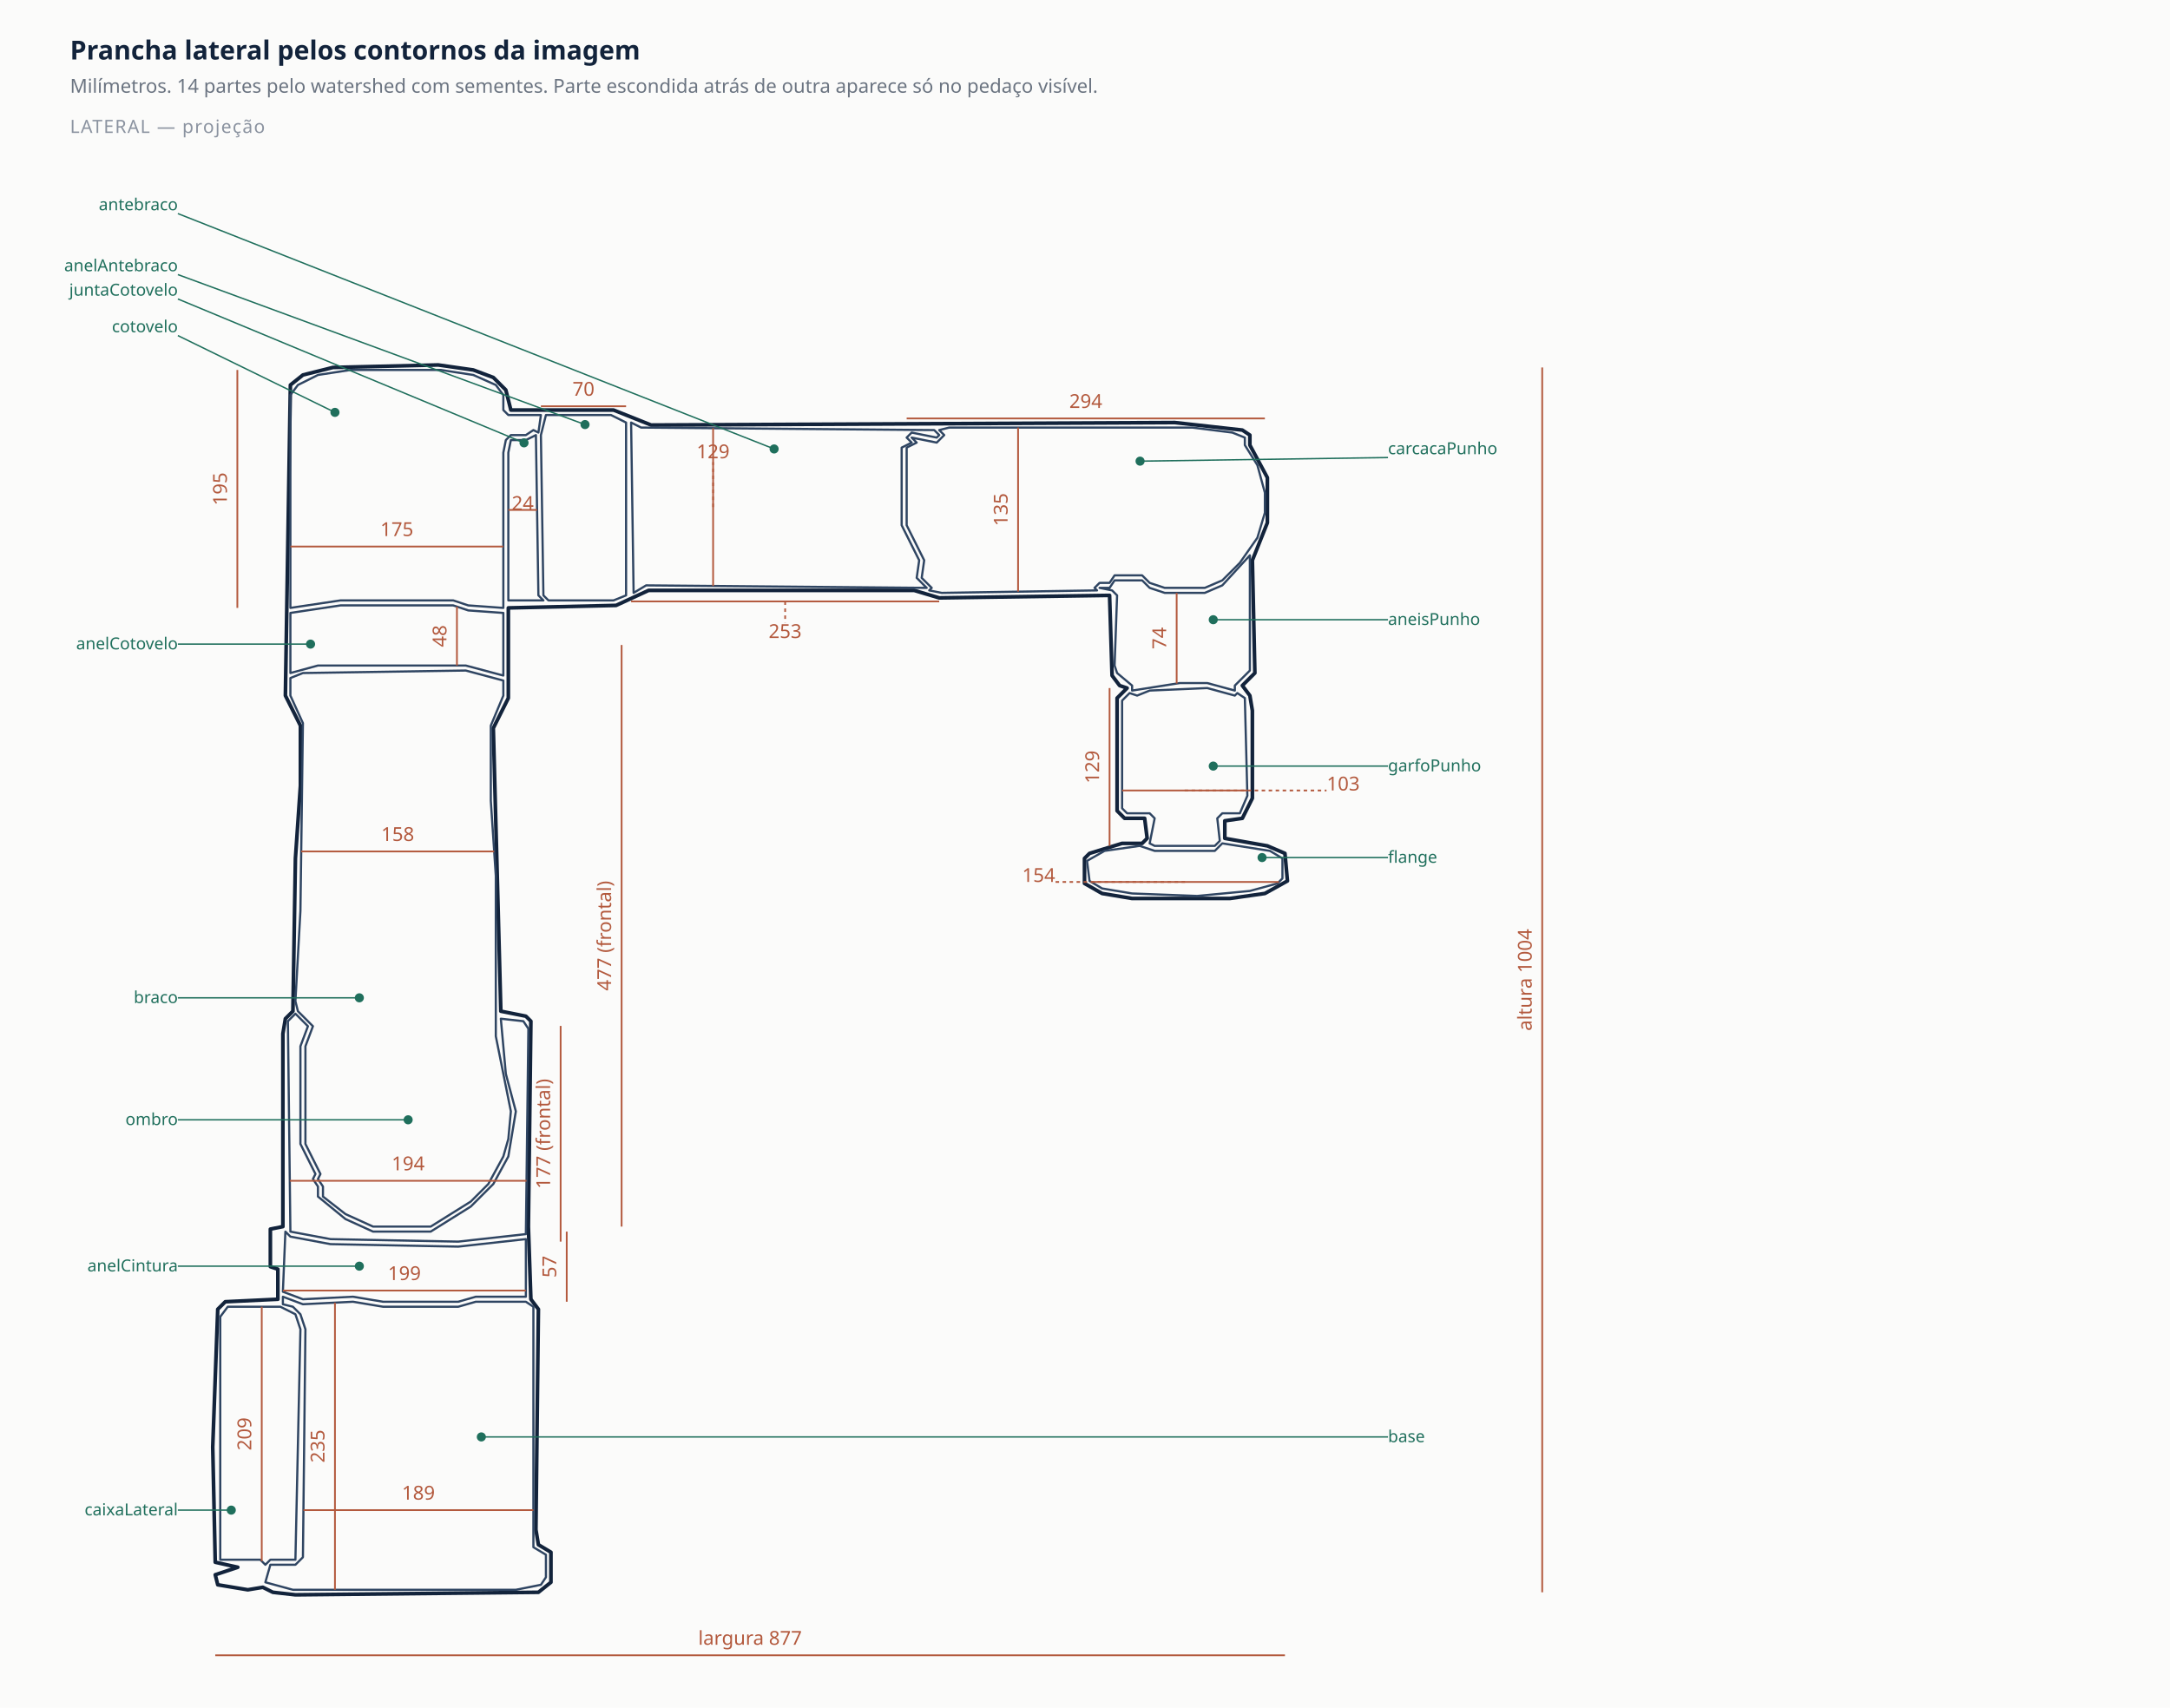
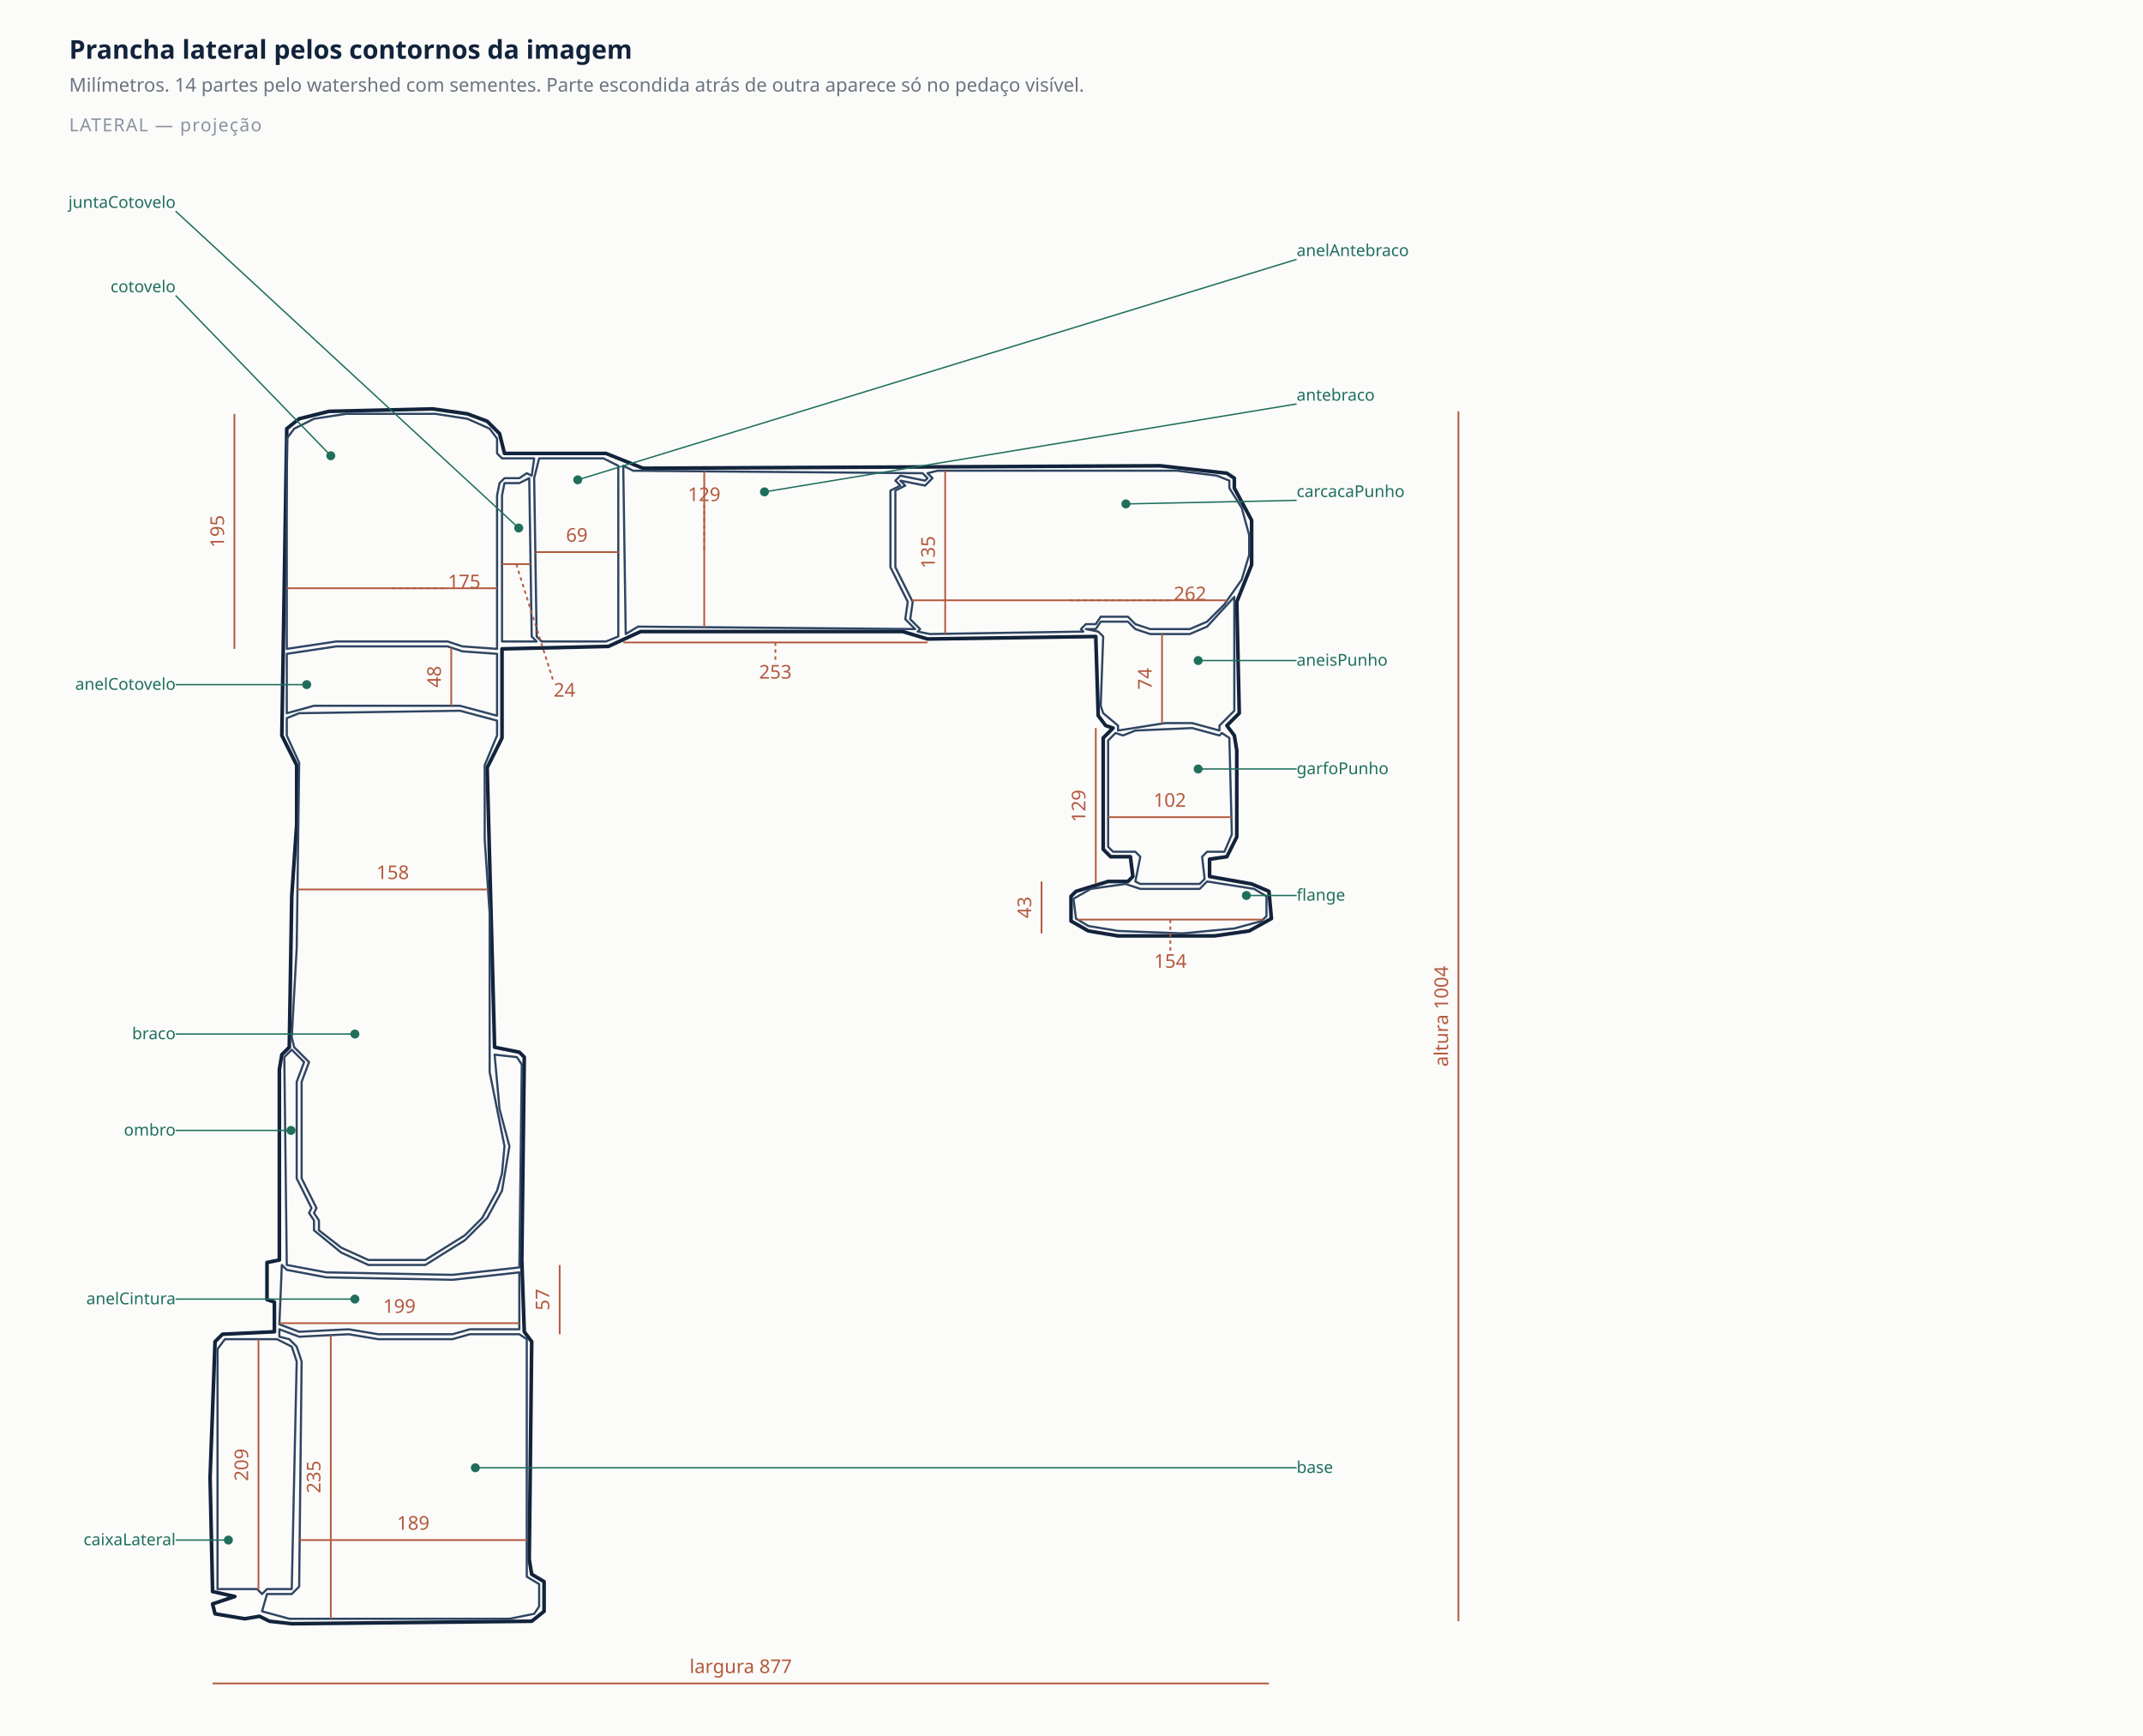
- <svg xmlns="http://www.w3.org/2000/svg" viewBox="0 0 1240 976" width="1240" height="976" font-family="ui-sans-serif, system-ui, sans-serif">
-   <rect width="1240" height="976" fill="#fbfbfa" />
+ <svg xmlns="http://www.w3.org/2000/svg" viewBox="0 0 1240 1004" width="1240" height="1004" font-family="ui-sans-serif, system-ui, sans-serif">
+   <rect width="1240" height="1004" fill="#fbfbfa" />
  <style>
  .contorno{fill:none;stroke:#12233b;stroke-width:2.1;stroke-linejoin:round;stroke-linecap:round}
  .painel{fill:none;stroke:#2f4562;stroke-width:1.25;stroke-linejoin:round;stroke-linecap:round}
  .vidro{fill:none;stroke:#3d6b86;stroke-width:1.35;stroke-linejoin:round}
  .cromo{fill:none;stroke:#8a94a2;stroke-width:1.4;stroke-linejoin:round}
  .roda{fill:none;stroke:#8a94a2;stroke-width:1.6}
  .aro{fill:none;stroke:#c0c6cf;stroke-width:1.1}
  .eixo{fill:none;stroke:#c8ccd2;stroke-width:1;stroke-dasharray:9 4 2 4}
  .carater{fill:none;stroke:#b3593d;stroke-width:1.7;stroke-dasharray:6 3}
  .cota{stroke:#b3593d;stroke-width:1;fill:none}
  .cotat{fill:#b3593d;font-size:11px}
  .lm{fill:#1f6f5c}
  .lmt{fill:#1f6f5c;font-size:9.5px}
  .tit{fill:#12233b;font-size:15px;font-weight:600}
  .sub{fill:#6b7481;font-size:11px}
  .rot{fill:#8b93a0;font-size:10.5px;letter-spacing:.06em}
</style>
  <text x="40" y="34" class="tit">Prancha lateral pelos contornos da imagem</text>
  <text x="40" y="53" class="sub">Milímetros. 14 partes pelo watershed com sementes. Parte escondida atrás de outra aparece só no pedaço visível.</text>
  <text x="40" y="76" class="rot">LATERAL — projeção</text>
-   <path class="contorno" d="M 709.91 245.79 L 671.26 241.49 L 372.08 242.92 L 350.6 234.34 L 291.92 234.34 L 289.05 222.88 L 281.89 215.72 L 270.44 211.43 L 250.4 208.57 L 190.28 210 L 173.1 214.29 L 165.94 220.02 L 163.08 397.53 L 171.67 414.7 L 171.67 449.06 L 168.81 490.57 L 167.38 577.9 L 163.08 582.19 L 161.65 590.78 L 161.65 701 L 154.49 702.44 L 154.49 723.91 L 158.78 725.34 L 158.78 742.52 L 128.72 743.95 L 124.43 748.24 L 121.56 826.98 L 123 892.82 L 135.88 895.69 L 123 899.98 L 124.43 905.71 L 141.61 908.57 L 150.19 907.14 L 155.92 910 L 168.81 911.44 L 307.66 910 L 314.82 904.28 L 314.82 887.1 L 307.66 882.81 L 306.23 874.22 L 307.66 748.24 L 303.36 742.52 L 301.93 701 L 303.36 583.62 L 300.5 580.76 L 286.19 577.9 L 281.89 416.13 L 290.48 398.96 L 290.48 347.42 L 352.04 345.99 L 370.64 337.41 L 522.38 337.41 L 536.7 341.7 L 634.04 340.26 L 635.47 386.08 L 639.77 391.8 L 644.06 393.23 L 638.34 398.96 L 638.34 463.37 L 642.63 467.67 L 654.08 467.67 L 655.51 479.12 L 652.65 481.99 L 641.2 481.99 L 622.59 487.71 L 619.72 490.57 L 619.72 504.89 L 629.75 510.62 L 646.92 513.48 L 702.75 513.48 L 722.79 510.62 L 735.68 503.46 L 734.25 487.71 L 724.22 483.42 L 699.89 479.12 L 699.89 469.1 L 709.91 467.67 L 715.64 456.22 L 715.64 406.12 L 714.21 397.53 L 709.91 391.8 L 717.07 384.64 L 715.64 320.22 L 724.22 298.75 L 724.22 272.99 L 714.21 254.38 L 714.21 248.65 L 709.91 245.79" />
-   <path class="painel" d="M 714.21 317.36 L 698.46 334.54 L 688.44 338.83 L 665.54 338.83 L 656.95 335.97 L 652.65 331.68 L 636.91 331.68 L 634.04 335.97 L 628.32 335.97 L 635.47 337.41 L 638.34 340.26 L 636.91 380.35 L 638.34 384.64 L 646.92 391.8 L 646.92 394.66 L 674.12 390.37 L 689.87 390.37 L 705.62 394.66 L 705.62 391.8 L 714.21 383.21 L 714.21 317.36" />
-   <path class="painel" d="M 311.96 237.2 L 309.09 248.65 L 310.52 340.26 L 313.39 343.13 L 350.6 343.13 L 357.76 340.26 L 357.76 241.49 L 349.17 237.2 L 311.96 237.2" />
-   <path class="painel" d="M 163.08 703.87 L 161.65 738.23 L 173.1 742.52 L 201.73 741.08 L 218.9 743.95 L 261.85 743.95 L 271.88 741.08 L 300.5 741.08 L 300.5 708.16 L 261.85 712.45 L 188.85 711.03 L 165.94 706.73 L 163.08 703.87" />
-   <path class="painel" d="M 165.94 350.29 L 165.94 384.64 L 181.69 380.35 L 266.15 380.35 L 287.62 386.08 L 287.62 350.29 L 267.58 348.86 L 258.99 345.99 L 194.57 345.99 L 165.94 350.29" />
-   <path class="painel" d="M 360.63 241.49 L 362.06 338.83 L 369.22 334.54 L 529.54 335.97 L 523.82 330.25 L 525.25 320.22 L 515.23 300.18 L 515.23 255.81 L 520.96 252.95 L 518.09 250.08 L 520.96 247.22 L 535.27 250.08 L 536.7 248.65 L 533.84 245.79 L 366.35 244.35 L 360.63 241.49" />
-   <path class="painel" d="M 161.65 741.08 L 161.65 745.38 L 167.38 746.81 L 171.67 751.11 L 174.53 759.7 L 173.1 889.96 L 168.81 894.26 L 154.49 894.26 L 151.63 904.28 L 167.38 908.57 L 294.77 908.57 L 309.09 905.71 L 311.96 901.41 L 311.96 888.53 L 304.8 884.24 L 304.8 746.81 L 300.5 743.95 L 271.88 743.95 L 261.85 746.81 L 218.9 746.81 L 201.73 743.95 L 173.1 745.38 L 161.65 741.08" />
-   <path class="painel" d="M 173.1 384.64 L 165.94 387.5 L 165.94 397.53 L 173.1 413.28 L 171.67 520.63 L 168.81 572.17 L 170.23 577.9 L 178.82 586.49 L 174.53 597.94 L 174.53 653.77 L 183.12 670.94 L 181.69 673.81 L 184.55 678.1 L 184.55 683.83 L 197.43 693.85 L 213.18 701 L 246.1 701 L 269.01 686.69 L 279.03 676.67 L 287.62 660.92 L 290.48 650.9 L 291.92 635.16 L 283.32 592.21 L 283.32 500.59 L 280.46 457.65 L 280.46 414.7 L 287.62 397.53 L 287.62 388.94 L 266.15 383.21 L 173.1 384.64" />
-   <path class="painel" d="M 130.15 746.81 L 125.86 752.54 L 125.86 891.39 L 148.76 891.39 L 151.63 894.26 L 154.49 891.39 L 168.81 891.39 L 171.67 759.7 L 168.81 751.11 L 160.22 746.81 L 130.15 746.81" />
-   <path class="painel" d="M 518.09 255.81 L 518.09 300.18 L 528.11 320.22 L 526.68 330.25 L 532.41 335.97 L 530.97 337.41 L 538.13 338.83 L 626.88 337.41 L 625.45 335.97 L 628.32 333.11 L 634.04 333.11 L 636.91 328.82 L 652.65 328.82 L 656.95 333.11 L 665.54 335.97 L 688.44 335.97 L 698.46 331.68 L 708.48 321.66 L 718.5 307.34 L 722.79 293.03 L 722.79 281.58 L 718.5 265.83 L 711.34 254.38 L 711.34 250.08 L 704.18 247.22 L 681.28 244.35 L 542.43 244.35 L 536.7 245.79 L 539.56 248.65 L 535.27 252.95 L 520.96 250.08 L 523.82 252.95 L 518.09 255.81" />
-   <path class="painel" d="M 309.09 237.2 L 290.48 237.2 L 287.62 234.34 L 287.62 225.75 L 283.32 220.02 L 270.44 214.29 L 251.83 211.43 L 200.3 211.43 L 181.69 214.29 L 170.23 220.02 L 165.94 225.75 L 165.94 347.42 L 194.57 343.13 L 258.99 343.13 L 267.58 345.99 L 287.62 347.42 L 287.62 258.67 L 289.05 251.51 L 291.92 248.65 L 300.5 248.65 L 304.8 245.79 L 307.66 247.22 L 309.09 237.2" />
-   <path class="painel" d="M 732.82 490.57 L 725.66 486.28 L 698.46 481.99 L 694.17 486.28 L 659.81 486.28 L 651.22 483.42 L 631.18 486.28 L 621.16 492 L 622.59 503.46 L 629.75 507.75 L 646.92 510.62 L 684.14 512.04 L 714.21 509.18 L 729.95 504.89 L 732.82 502.03 L 732.82 490.57" />
-   <path class="painel" d="M 645.5 396.09 L 641.2 400.39 L 641.2 461.95 L 644.06 464.8 L 656.95 464.8 L 659.81 467.67 L 656.95 481.99 L 659.81 483.42 L 694.17 483.42 L 697.03 480.55 L 695.59 467.67 L 698.46 464.8 L 708.48 464.8 L 712.78 454.79 L 711.34 398.96 L 707.05 396.09 L 705.62 397.53 L 689.87 393.23 L 656.95 394.66 L 649.79 397.53 L 645.5 396.09" />
-   <path class="painel" d="M 306.23 248.65 L 300.5 251.51 L 291.92 251.51 L 290.48 258.67 L 290.48 343.13 L 310.52 343.13 L 307.66 340.26 L 306.23 248.65" />
-   <path class="painel" d="M 164.51 583.62 L 165.94 703.87 L 188.85 708.16 L 261.85 709.59 L 300.5 705.3 L 301.93 587.91 L 299.07 583.62 L 286.19 582.19 L 289.05 613.69 L 294.77 635.16 L 290.48 660.92 L 281.89 676.67 L 269.01 689.55 L 246.1 703.87 L 213.18 703.87 L 197.43 696.71 L 181.69 683.83 L 181.69 678.1 L 178.82 673.81 L 180.26 670.94 L 171.67 653.77 L 171.67 597.94 L 175.96 586.49 L 168.81 579.33 L 164.51 583.62" />
-   <path class="cota" d="M 123 946 L 734.25 946" />
-   <text x="428.62" y="940" class="cotat" text-anchor="middle">largura 877</text>
-   <path class="cota" d="M 881.26 910 L 881.26 210" />
-   <text x="875.26" y="560" class="cotat" text-anchor="middle" transform="rotate(-90 875.26 560)">altura 1004</text>
-   <path class="cota" d="M 173.39 863.04 L 304.8 863.04" />
-   <text x="239.1" y="857.04" class="cotat" text-anchor="middle">189</text>
-   <path class="cota" d="M 191.4 908.57 L 191.4 744.46" />
-   <text x="185.4" y="826.52" class="cotat" text-anchor="middle" transform="rotate(-90 185.4 826.52)">235</text>
-   <path class="cota" d="M 149.57 892.2 L 149.57 746.81" />
-   <text x="143.57" y="819.51" class="cotat" text-anchor="middle" transform="rotate(-90 143.57 819.51)">209</text>
-   <path class="cota" d="M 323.84 743.95 L 323.84 703.87" />
-   <text x="317.84" y="723.91" class="cotat" text-anchor="middle" transform="rotate(-90 317.84 723.91)">57</text>
-   <path class="cota" d="M 165.59 674.83 L 300.88 674.83" />
-   <text x="233.24" y="668.83" class="cotat" text-anchor="middle">194</text>
-   <path class="cota" d="M 320.36 709.59 L 320.36 586.31" />
-   <text x="314.36" y="647.95" class="cotat" text-anchor="middle" transform="rotate(-90 314.36 647.95)">177 (frontal)</text>
-   <path class="cota" d="M 172.12 486.61 L 282.39 486.61" />
-   <text x="227.26" y="480.61" class="cotat" text-anchor="middle">158</text>
-   <path class="cota" d="M 355.21 701 L 355.21 368.61" />
-   <text x="349.21" y="534.8" class="cotat" text-anchor="middle" transform="rotate(-90 349.21 534.8)">477 (frontal)</text>
-   <path class="cota" d="M 261.11 380.35 L 261.11 346.7" />
-   <text x="255.11" y="363.52" class="cotat" text-anchor="middle" transform="rotate(-90 255.11 363.52)">48</text>
-   <path class="cota" d="M 165.94 312.35 L 287.62 312.35" />
-   <text x="226.78" y="306.35" class="cotat" text-anchor="middle">175</text>
-   <path class="cota" d="M 135.63 347.42 L 135.63 211.43" />
-   <text x="129.63" y="279.43" class="cotat" text-anchor="middle" transform="rotate(-90 129.63 279.43)">195</text>
-   <path class="cota" d="M 309.09 232.18 L 357.76 232.18" />
-   <text x="333.43" y="226.18" class="cotat" text-anchor="middle">70</text>
-   <path class="cota" d="M 360.63 343.71 L 536.7 343.71" />
-   <text x="448.66" y="364.63" class="cotat" text-anchor="middle">253</text>
-   <path class="cota" stroke-dasharray="2 2" d="M 448.66 343.71 L 448.66 355.83" />
-   <path class="cota" d="M 407.49 334.88 L 407.49 244.7" />
-   <text x="407.49" y="261.91" class="cotat" text-anchor="middle">129</text>
-   <path class="cota" stroke-dasharray="2 2" d="M 407.49 289.79 L 407.49 264.11" />
-   <path class="cota" d="M 518.09 239.15 L 722.79 239.15" />
-   <text x="620.44" y="233.15" class="cotat" text-anchor="middle">294</text>
-   <path class="cota" d="M 672.38 390.64 L 672.38 338.83" />
-   <text x="666.38" y="364.74" class="cotat" text-anchor="middle" transform="rotate(-90 666.38 364.74)">74</text>
-   <path class="cota" d="M 634.04 483.42 L 634.04 393.23" />
-   <text x="628.04" y="438.32" class="cotat" text-anchor="middle" transform="rotate(-90 628.04 438.32)">129</text>
-   <path class="cota" d="M 623.57 504.04 L 730.8 504.04" />
-   <text x="593.53" y="504.04" class="cotat" text-anchor="middle">154</text>
-   <path class="cota" stroke-dasharray="2 2" d="M 677.18 504.04 L 603.1 504.04" />
-   <path class="cota" d="M 290.48 291.43 L 306.9 291.43" />
-   <text x="298.69" y="291.43" class="cotat" text-anchor="middle">24</text>
-   <path class="cota" stroke-dasharray="2 2" d="M 298.69 291.43 L 298.69 291.43" />
-   <path class="cota" d="M 161.67 737.56 L 300.5 737.56" />
-   <text x="231.09" y="731.56" class="cotat" text-anchor="middle">199</text>
-   <path class="cota" d="M 641.2 451.76 L 712.7 451.76" />
-   <text x="767.57" y="451.76" class="cotat" text-anchor="middle">103</text>
-   <path class="cota" stroke-dasharray="2 2" d="M 676.95 451.76 L 758 451.76" />
-   <path class="cota" d="M 581.76 338.13 L 581.76 244.35" />
-   <text x="575.76" y="291.24" class="cotat" text-anchor="middle" transform="rotate(-90 575.76 291.24)">135</text>
-   <circle class="lm" cx="693.29" cy="354.17" r="2.6" />
-   <text class="lmt" x="793.14" y="357.17">aneisPunho</text>
-   <path class="lm" stroke="#1f6f5c" stroke-width="0.8" fill="none" d="M 693.29 354.17 L 793.14 354.17" />
-   <circle class="lm" cx="334.3" cy="242.64" r="2.6" />
-   <text class="lmt" x="101.63" y="155.02" text-anchor="end">anelAntebraco</text>
-   <path class="lm" stroke="#1f6f5c" stroke-width="0.8" fill="none" d="M 334.3 242.64 L 101.63 156.92" />
-   <circle class="lm" cx="205.34" cy="723.62" r="2.6" />
-   <text class="lmt" x="101.63" y="726.62" text-anchor="end">anelCintura</text>
-   <path class="lm" stroke="#1f6f5c" stroke-width="0.8" fill="none" d="M 205.34 723.62 L 101.63 723.62" />
-   <circle class="lm" cx="177.46" cy="368.11" r="2.6" />
-   <text class="lmt" x="101.63" y="371.11" text-anchor="end">anelCotovelo</text>
-   <path class="lm" stroke="#1f6f5c" stroke-width="0.8" fill="none" d="M 177.46 368.11 L 101.63 368.11" />
-   <circle class="lm" cx="442.35" cy="256.58" r="2.6" />
-   <text class="lmt" x="101.63" y="120.16" text-anchor="end">antebraco</text>
-   <path class="lm" stroke="#1f6f5c" stroke-width="0.8" fill="none" d="M 442.35 256.58 L 101.63 122.06" />
-   <circle class="lm" cx="275.05" cy="821.21" r="2.6" />
-   <text class="lmt" x="793.14" y="824.21">base</text>
-   <path class="lm" stroke="#1f6f5c" stroke-width="0.8" fill="none" d="M 275.05 821.21 L 793.14 821.21" />
-   <circle class="lm" cx="205.34" cy="570.26" r="2.6" />
-   <text class="lmt" x="101.63" y="573.26" text-anchor="end">braco</text>
-   <path class="lm" stroke="#1f6f5c" stroke-width="0.8" fill="none" d="M 205.34 570.26 L 101.63 570.26" />
-   <circle class="lm" cx="132.15" cy="863.04" r="2.6" />
-   <text class="lmt" x="101.63" y="866.04" text-anchor="end">caixaLateral</text>
-   <path class="lm" stroke="#1f6f5c" stroke-width="0.8" fill="none" d="M 132.15 863.04 L 101.63 863.04" />
-   <circle class="lm" cx="651.47" cy="263.55" r="2.6" />
-   <text class="lmt" x="793.14" y="259.58">carcacaPunho</text>
-   <path class="lm" stroke="#1f6f5c" stroke-width="0.8" fill="none" d="M 651.47 263.55 L 793.14 261.48" />
-   <circle class="lm" cx="191.4" cy="235.67" r="2.6" />
-   <text class="lmt" x="101.63" y="189.87" text-anchor="end">cotovelo</text>
-   <path class="lm" stroke="#1f6f5c" stroke-width="0.8" fill="none" d="M 191.4 235.67 L 101.63 191.77" />
-   <circle class="lm" cx="721.18" cy="490.1" r="2.6" />
-   <text class="lmt" x="793.14" y="493.1">flange</text>
-   <path class="lm" stroke="#1f6f5c" stroke-width="0.8" fill="none" d="M 721.18 490.1 L 793.14 490.1" />
-   <circle class="lm" cx="693.29" cy="437.82" r="2.6" />
-   <text class="lmt" x="793.14" y="440.82">garfoPunho</text>
-   <path class="lm" stroke="#1f6f5c" stroke-width="0.8" fill="none" d="M 693.29 437.82 L 793.14 437.82" />
-   <circle class="lm" cx="299.44" cy="253.09" r="2.6" />
-   <text class="lmt" x="101.63" y="168.96" text-anchor="end">juntaCotovelo</text>
-   <path class="lm" stroke="#1f6f5c" stroke-width="0.8" fill="none" d="M 299.44 253.09 L 101.63 170.86" />
-   <circle class="lm" cx="233.22" cy="639.97" r="2.6" />
-   <text class="lmt" x="101.63" y="642.97" text-anchor="end">ombro</text>
-   <path class="lm" stroke="#1f6f5c" stroke-width="0.8" fill="none" d="M 233.22 639.97 L 101.63 639.97" />
+   <path class="contorno" d="M 709.91 273.79 L 671.26 269.49 L 372.08 270.92 L 350.6 262.34 L 291.92 262.34 L 289.05 250.88 L 281.89 243.72 L 270.44 239.43 L 250.4 236.57 L 190.28 238 L 173.1 242.29 L 165.94 248.02 L 163.08 425.53 L 171.67 442.7 L 171.67 477.06 L 168.81 518.57 L 167.38 605.9 L 163.08 610.19 L 161.65 618.78 L 161.65 729 L 154.49 730.44 L 154.49 751.91 L 158.78 753.34 L 158.78 770.52 L 128.72 771.95 L 124.43 776.24 L 121.56 854.98 L 123 920.82 L 135.88 923.69 L 123 927.98 L 124.43 933.71 L 141.61 936.57 L 150.19 935.14 L 155.92 938 L 168.81 939.44 L 307.66 938 L 314.82 932.28 L 314.82 915.1 L 307.66 910.81 L 306.23 902.22 L 307.66 776.24 L 303.36 770.52 L 301.93 729 L 303.36 611.62 L 300.5 608.76 L 286.19 605.9 L 281.89 444.13 L 290.48 426.96 L 290.48 375.42 L 352.04 373.99 L 370.64 365.41 L 522.38 365.41 L 536.7 369.7 L 634.04 368.26 L 635.47 414.08 L 639.77 419.8 L 644.06 421.23 L 638.34 426.96 L 638.34 491.37 L 642.63 495.67 L 654.08 495.67 L 655.51 507.12 L 652.65 509.99 L 641.2 509.99 L 622.59 515.71 L 619.72 518.57 L 619.72 532.89 L 629.75 538.62 L 646.92 541.48 L 702.75 541.48 L 722.79 538.62 L 735.68 531.46 L 734.25 515.71 L 724.22 511.42 L 699.89 507.12 L 699.89 497.1 L 709.91 495.67 L 715.64 484.22 L 715.64 434.12 L 714.21 425.53 L 709.91 419.8 L 717.07 412.64 L 715.64 348.22 L 724.22 326.75 L 724.22 300.99 L 714.21 282.38 L 714.21 276.65 L 709.91 273.79" />
+   <path class="painel" d="M 714.21 345.36 L 698.46 362.54 L 688.44 366.83 L 665.54 366.83 L 656.95 363.97 L 652.65 359.68 L 636.91 359.68 L 634.04 363.97 L 628.32 363.97 L 635.47 365.41 L 638.34 368.26 L 636.91 408.35 L 638.34 412.64 L 646.92 419.8 L 646.92 422.66 L 674.12 418.37 L 689.87 418.37 L 705.62 422.66 L 705.62 419.8 L 714.21 411.21 L 714.21 345.36" />
+   <path class="painel" d="M 311.96 265.2 L 309.09 276.65 L 310.52 368.26 L 313.39 371.13 L 350.6 371.13 L 357.76 368.26 L 357.76 269.49 L 349.17 265.2 L 311.96 265.2" />
+   <path class="painel" d="M 163.08 731.87 L 161.65 766.23 L 173.1 770.52 L 201.73 769.08 L 218.9 771.95 L 261.85 771.95 L 271.88 769.08 L 300.5 769.08 L 300.5 736.16 L 261.85 740.45 L 188.85 739.03 L 165.94 734.73 L 163.08 731.87" />
+   <path class="painel" d="M 165.94 378.29 L 165.94 412.64 L 181.69 408.35 L 266.15 408.35 L 287.62 414.08 L 287.62 378.29 L 267.58 376.86 L 258.99 373.99 L 194.57 373.99 L 165.94 378.29" />
+   <path class="painel" d="M 360.63 269.49 L 362.06 366.83 L 369.22 362.54 L 529.54 363.97 L 523.82 358.25 L 525.25 348.22 L 515.23 328.18 L 515.23 283.81 L 520.96 280.95 L 518.09 278.08 L 520.96 275.22 L 535.27 278.08 L 536.7 276.65 L 533.84 273.79 L 366.35 272.35 L 360.63 269.49" />
+   <path class="painel" d="M 161.65 769.08 L 161.65 773.38 L 167.38 774.81 L 171.67 779.11 L 174.53 787.7 L 173.1 917.96 L 168.81 922.26 L 154.49 922.26 L 151.63 932.28 L 167.38 936.57 L 294.77 936.57 L 309.09 933.71 L 311.96 929.41 L 311.96 916.53 L 304.8 912.24 L 304.8 774.81 L 300.5 771.95 L 271.88 771.95 L 261.85 774.81 L 218.9 774.81 L 201.73 771.95 L 173.1 773.38 L 161.65 769.08" />
+   <path class="painel" d="M 173.1 412.64 L 165.94 415.5 L 165.94 425.53 L 173.1 441.28 L 171.67 548.63 L 168.81 600.17 L 170.23 605.9 L 178.82 614.49 L 174.53 625.94 L 174.53 681.77 L 183.12 698.94 L 181.69 701.81 L 184.55 706.1 L 184.55 711.83 L 197.43 721.85 L 213.18 729 L 246.1 729 L 269.01 714.69 L 279.03 704.67 L 287.62 688.92 L 290.48 678.9 L 291.92 663.16 L 283.32 620.21 L 283.32 528.59 L 280.46 485.65 L 280.46 442.7 L 287.62 425.53 L 287.62 416.94 L 266.15 411.21 L 173.1 412.64" />
+   <path class="painel" d="M 130.15 774.81 L 125.86 780.54 L 125.86 919.39 L 148.76 919.39 L 151.63 922.26 L 154.49 919.39 L 168.81 919.39 L 171.67 787.7 L 168.81 779.11 L 160.22 774.81 L 130.15 774.81" />
+   <path class="painel" d="M 518.09 283.81 L 518.09 328.18 L 528.11 348.22 L 526.68 358.25 L 532.41 363.97 L 530.97 365.41 L 538.13 366.83 L 626.88 365.41 L 625.45 363.97 L 628.32 361.11 L 634.04 361.11 L 636.91 356.82 L 652.65 356.82 L 656.95 361.11 L 665.54 363.97 L 688.44 363.97 L 698.46 359.68 L 708.48 349.66 L 718.5 335.34 L 722.79 321.03 L 722.79 309.58 L 718.5 293.83 L 711.34 282.38 L 711.34 278.08 L 704.18 275.22 L 681.28 272.35 L 542.43 272.35 L 536.7 273.79 L 539.56 276.65 L 535.27 280.95 L 520.96 278.08 L 523.82 280.95 L 518.09 283.81" />
+   <path class="painel" d="M 309.09 265.2 L 290.48 265.2 L 287.62 262.34 L 287.62 253.75 L 283.32 248.02 L 270.44 242.29 L 251.83 239.43 L 200.3 239.43 L 181.69 242.29 L 170.23 248.02 L 165.94 253.75 L 165.94 375.42 L 194.57 371.13 L 258.99 371.13 L 267.58 373.99 L 287.62 375.42 L 287.62 286.67 L 289.05 279.51 L 291.92 276.65 L 300.5 276.65 L 304.8 273.79 L 307.66 275.22 L 309.09 265.2" />
+   <path class="painel" d="M 732.82 518.57 L 725.66 514.28 L 698.46 509.99 L 694.17 514.28 L 659.81 514.28 L 651.22 511.42 L 631.18 514.28 L 621.16 520 L 622.59 531.46 L 629.75 535.75 L 646.92 538.62 L 684.14 540.04 L 714.21 537.18 L 729.95 532.89 L 732.82 530.03 L 732.82 518.57" />
+   <path class="painel" d="M 645.5 424.09 L 641.2 428.39 L 641.2 489.95 L 644.06 492.8 L 656.95 492.8 L 659.81 495.67 L 656.95 509.99 L 659.81 511.42 L 694.17 511.42 L 697.03 508.55 L 695.59 495.67 L 698.46 492.8 L 708.48 492.8 L 712.78 482.79 L 711.34 426.96 L 707.05 424.09 L 705.62 425.53 L 689.87 421.23 L 656.95 422.66 L 649.79 425.53 L 645.5 424.09" />
+   <path class="painel" d="M 306.23 276.65 L 300.5 279.51 L 291.92 279.51 L 290.48 286.67 L 290.48 371.13 L 310.52 371.13 L 307.66 368.26 L 306.23 276.65" />
+   <path class="painel" d="M 164.51 611.62 L 165.94 731.87 L 188.85 736.16 L 261.85 737.59 L 300.5 733.3 L 301.93 615.91 L 299.07 611.62 L 286.19 610.19 L 289.05 641.69 L 294.77 663.16 L 290.48 688.92 L 281.89 704.67 L 269.01 717.55 L 246.1 731.87 L 213.18 731.87 L 197.43 724.71 L 181.69 711.83 L 181.69 706.1 L 178.82 701.81 L 180.26 698.94 L 171.67 681.77 L 171.67 625.94 L 175.96 614.49 L 168.81 607.33 L 164.51 611.62" />
+   <path class="cota" d="M 123 974 L 734.25 974" />
+   <text x="428.62" y="968" class="cotat" text-anchor="middle">largura 877</text>
+   <path class="cota" d="M 843.88 938 L 843.88 238" />
+   <text x="837.88" y="588" class="cotat" text-anchor="middle" transform="rotate(-90 837.88 588)">altura 1004</text>
+   <path class="cota" d="M 173.39 891.04 L 304.8 891.04" />
+   <text x="239.1" y="885.04" class="cotat" text-anchor="middle">189</text>
+   <path class="cota" d="M 191.4 936.57 L 191.4 772.46" />
+   <text x="185.4" y="854.52" class="cotat" text-anchor="middle" transform="rotate(-90 185.4 854.52)">235</text>
+   <path class="cota" d="M 149.57 920.2 L 149.57 774.81" />
+   <text x="143.57" y="847.51" class="cotat" text-anchor="middle" transform="rotate(-90 143.57 847.51)">209</text>
+   <path class="cota" d="M 323.84 771.95 L 323.84 731.87" />
+   <text x="317.84" y="751.91" class="cotat" text-anchor="middle" transform="rotate(-90 317.84 751.91)">57</text>
+   <path class="cota" d="M 172.12 514.61 L 282.39 514.61" />
+   <text x="227.26" y="508.61" class="cotat" text-anchor="middle">158</text>
+   <path class="cota" d="M 261.11 408.35 L 261.11 374.7" />
+   <text x="255.11" y="391.52" class="cotat" text-anchor="middle" transform="rotate(-90 255.11 391.52)">48</text>
+   <path class="cota" d="M 165.94 340.35 L 287.62 340.35" />
+   <text x="268.61" y="340.35" class="cotat" text-anchor="middle">175</text>
+   <path class="cota" stroke-dasharray="2 2" d="M 226.78 340.35 L 259.04 340.35" />
+   <path class="cota" d="M 135.63 375.42 L 135.63 239.43" />
+   <text x="129.63" y="307.43" class="cotat" text-anchor="middle" transform="rotate(-90 129.63 307.43)">195</text>
+   <path class="cota" d="M 309.76 319.43 L 357.76 319.43" />
+   <text x="333.76" y="313.43" class="cotat" text-anchor="middle">69</text>
+   <path class="cota" d="M 360.63 371.71 L 536.7 371.71" />
+   <text x="448.66" y="392.63" class="cotat" text-anchor="middle">253</text>
+   <path class="cota" stroke-dasharray="2 2" d="M 448.66 371.71 L 448.66 383.83" />
+   <path class="cota" d="M 407.49 362.88 L 407.49 272.7" />
+   <text x="407.49" y="289.91" class="cotat" text-anchor="middle">129</text>
+   <path class="cota" stroke-dasharray="2 2" d="M 407.49 317.79 L 407.49 292.11" />
+   <path class="cota" d="M 527.66 347.32 L 710.12 347.32" />
+   <text x="688.6" y="347.32" class="cotat" text-anchor="middle">262</text>
+   <path class="cota" stroke-dasharray="2 2" d="M 618.89 347.32 L 679.03 347.32" />
+   <path class="cota" d="M 672.38 418.64 L 672.38 366.83" />
+   <text x="666.38" y="392.74" class="cotat" text-anchor="middle" transform="rotate(-90 666.38 392.74)">74</text>
+   <path class="cota" d="M 634.04 511.42 L 634.04 421.23" />
+   <text x="628.04" y="466.32" class="cotat" text-anchor="middle" transform="rotate(-90 628.04 466.32)">129</text>
+   <path class="cota" d="M 623.57 532.04 L 730.8 532.04" />
+   <text x="677.18" y="559.93" class="cotat" text-anchor="middle">154</text>
+   <path class="cota" stroke-dasharray="2 2" d="M 677.18 532.04 L 677.18 551.13" />
+   <path class="cota" d="M 290.48 326.4 L 307.01 326.4" />
+   <text x="326.63" y="403.08" class="cotat" text-anchor="middle">24</text>
+   <path class="cota" stroke-dasharray="2 2" d="M 298.74 326.4 L 320.25 394.28" />
+   <path class="cota" d="M 161.67 765.56 L 300.5 765.56" />
+   <text x="231.09" y="759.56" class="cotat" text-anchor="middle">199</text>
+   <path class="cota" d="M 641.2 472.79 L 712.52 472.79" />
+   <text x="676.86" y="466.79" class="cotat" text-anchor="middle">102</text>
+   <path class="cota" d="M 546.91 366.69 L 546.91 272.35" />
+   <text x="540.91" y="319.52" class="cotat" text-anchor="middle" transform="rotate(-90 540.91 319.52)">135</text>
+   <path class="cota" d="M 602.67 540.04 L 602.67 509.99" />
+   <text x="596.67" y="525.02" class="cotat" text-anchor="middle" transform="rotate(-90 596.67 525.02)">43</text>
+   <text x="-115.32" y="1121.07" class="cotat" font-style="italic">ombro largura: ombro só aparece em duas frestas dos lados do braço; a linha de largura cruzaria o braço</text>
+   <text x="-115.32" y="1051.37" class="cotat" font-style="italic">ombro altura: ombro fica atrás do braço nesta vista; a frontal dá 177 mm contra 187 mm aqui</text>
+   <text x="-115.32" y="1086.22" class="cotat" font-style="italic">braco altura: braço cobre o ombro e some sob o cotovelo; a frontal dá 477 mm contra 456 mm aqui</text>
+   <circle class="lm" cx="693.29" cy="382.17" r="2.6" />
+   <text class="lmt" x="750.25" y="385.17">aneisPunho</text>
+   <path class="lm" stroke="#1f6f5c" stroke-width="0.8" fill="none" d="M 693.29 382.17 L 750.25 382.17" />
+   <circle class="lm" cx="334.3" cy="277.61" r="2.6" />
+   <text class="lmt" x="750.25" y="148.16">anelAntebraco</text>
+   <path class="lm" stroke="#1f6f5c" stroke-width="0.8" fill="none" d="M 334.3 277.61 L 750.25 150.06" />
+   <circle class="lm" cx="205.34" cy="751.62" r="2.6" />
+   <text class="lmt" x="101.63" y="754.62" text-anchor="end">anelCintura</text>
+   <path class="lm" stroke="#1f6f5c" stroke-width="0.8" fill="none" d="M 205.34 751.62 L 101.63 751.62" />
+   <circle class="lm" cx="177.46" cy="396.11" r="2.6" />
+   <text class="lmt" x="101.63" y="399.11" text-anchor="end">anelCotovelo</text>
+   <path class="lm" stroke="#1f6f5c" stroke-width="0.8" fill="none" d="M 177.46 396.11 L 101.63 396.11" />
+   <circle class="lm" cx="442.35" cy="284.58" r="2.6" />
+   <text class="lmt" x="750.25" y="231.81">antebraco</text>
+   <path class="lm" stroke="#1f6f5c" stroke-width="0.8" fill="none" d="M 442.35 284.58 L 750.25 233.71" />
+   <circle class="lm" cx="275.05" cy="849.21" r="2.6" />
+   <text class="lmt" x="750.25" y="852.21">base</text>
+   <path class="lm" stroke="#1f6f5c" stroke-width="0.8" fill="none" d="M 275.05 849.21 L 750.25 849.21" />
+   <circle class="lm" cx="205.34" cy="598.26" r="2.6" />
+   <text class="lmt" x="101.63" y="601.26" text-anchor="end">braco</text>
+   <path class="lm" stroke="#1f6f5c" stroke-width="0.8" fill="none" d="M 205.34 598.26 L 101.63 598.26" />
+   <circle class="lm" cx="132.15" cy="891.04" r="2.6" />
+   <text class="lmt" x="101.63" y="894.04" text-anchor="end">caixaLateral</text>
+   <path class="lm" stroke="#1f6f5c" stroke-width="0.8" fill="none" d="M 132.15 891.04 L 101.63 891.04" />
+   <circle class="lm" cx="651.47" cy="291.55" r="2.6" />
+   <text class="lmt" x="750.25" y="287.58">carcacaPunho</text>
+   <path class="lm" stroke="#1f6f5c" stroke-width="0.8" fill="none" d="M 651.47 291.55 L 750.25 289.48" />
+   <circle class="lm" cx="191.4" cy="263.67" r="2.6" />
+   <text class="lmt" x="101.63" y="169.08" text-anchor="end">cotovelo</text>
+   <path class="lm" stroke="#1f6f5c" stroke-width="0.8" fill="none" d="M 191.4 263.67 L 101.63 170.98" />
+   <circle class="lm" cx="721.18" cy="518.1" r="2.6" />
+   <text class="lmt" x="750.25" y="521.1">flange</text>
+   <path class="lm" stroke="#1f6f5c" stroke-width="0.8" fill="none" d="M 721.18 518.1 L 750.25 518.1" />
+   <circle class="lm" cx="693.29" cy="444.91" r="2.6" />
+   <text class="lmt" x="750.25" y="447.91">garfoPunho</text>
+   <path class="lm" stroke="#1f6f5c" stroke-width="0.8" fill="none" d="M 693.29 444.91 L 750.25 444.91" />
+   <circle class="lm" cx="300.14" cy="305.49" r="2.6" />
+   <text class="lmt" x="101.63" y="120.28" text-anchor="end">juntaCotovelo</text>
+   <path class="lm" stroke="#1f6f5c" stroke-width="0.8" fill="none" d="M 300.14 305.49 L 101.63 122.18" />
+   <circle class="lm" cx="168.39" cy="654.03" r="2.6" />
+   <text class="lmt" x="101.63" y="657.03" text-anchor="end">ombro</text>
+   <path class="lm" stroke="#1f6f5c" stroke-width="0.8" fill="none" d="M 168.39 654.03 L 101.63 654.03" />
</svg>
